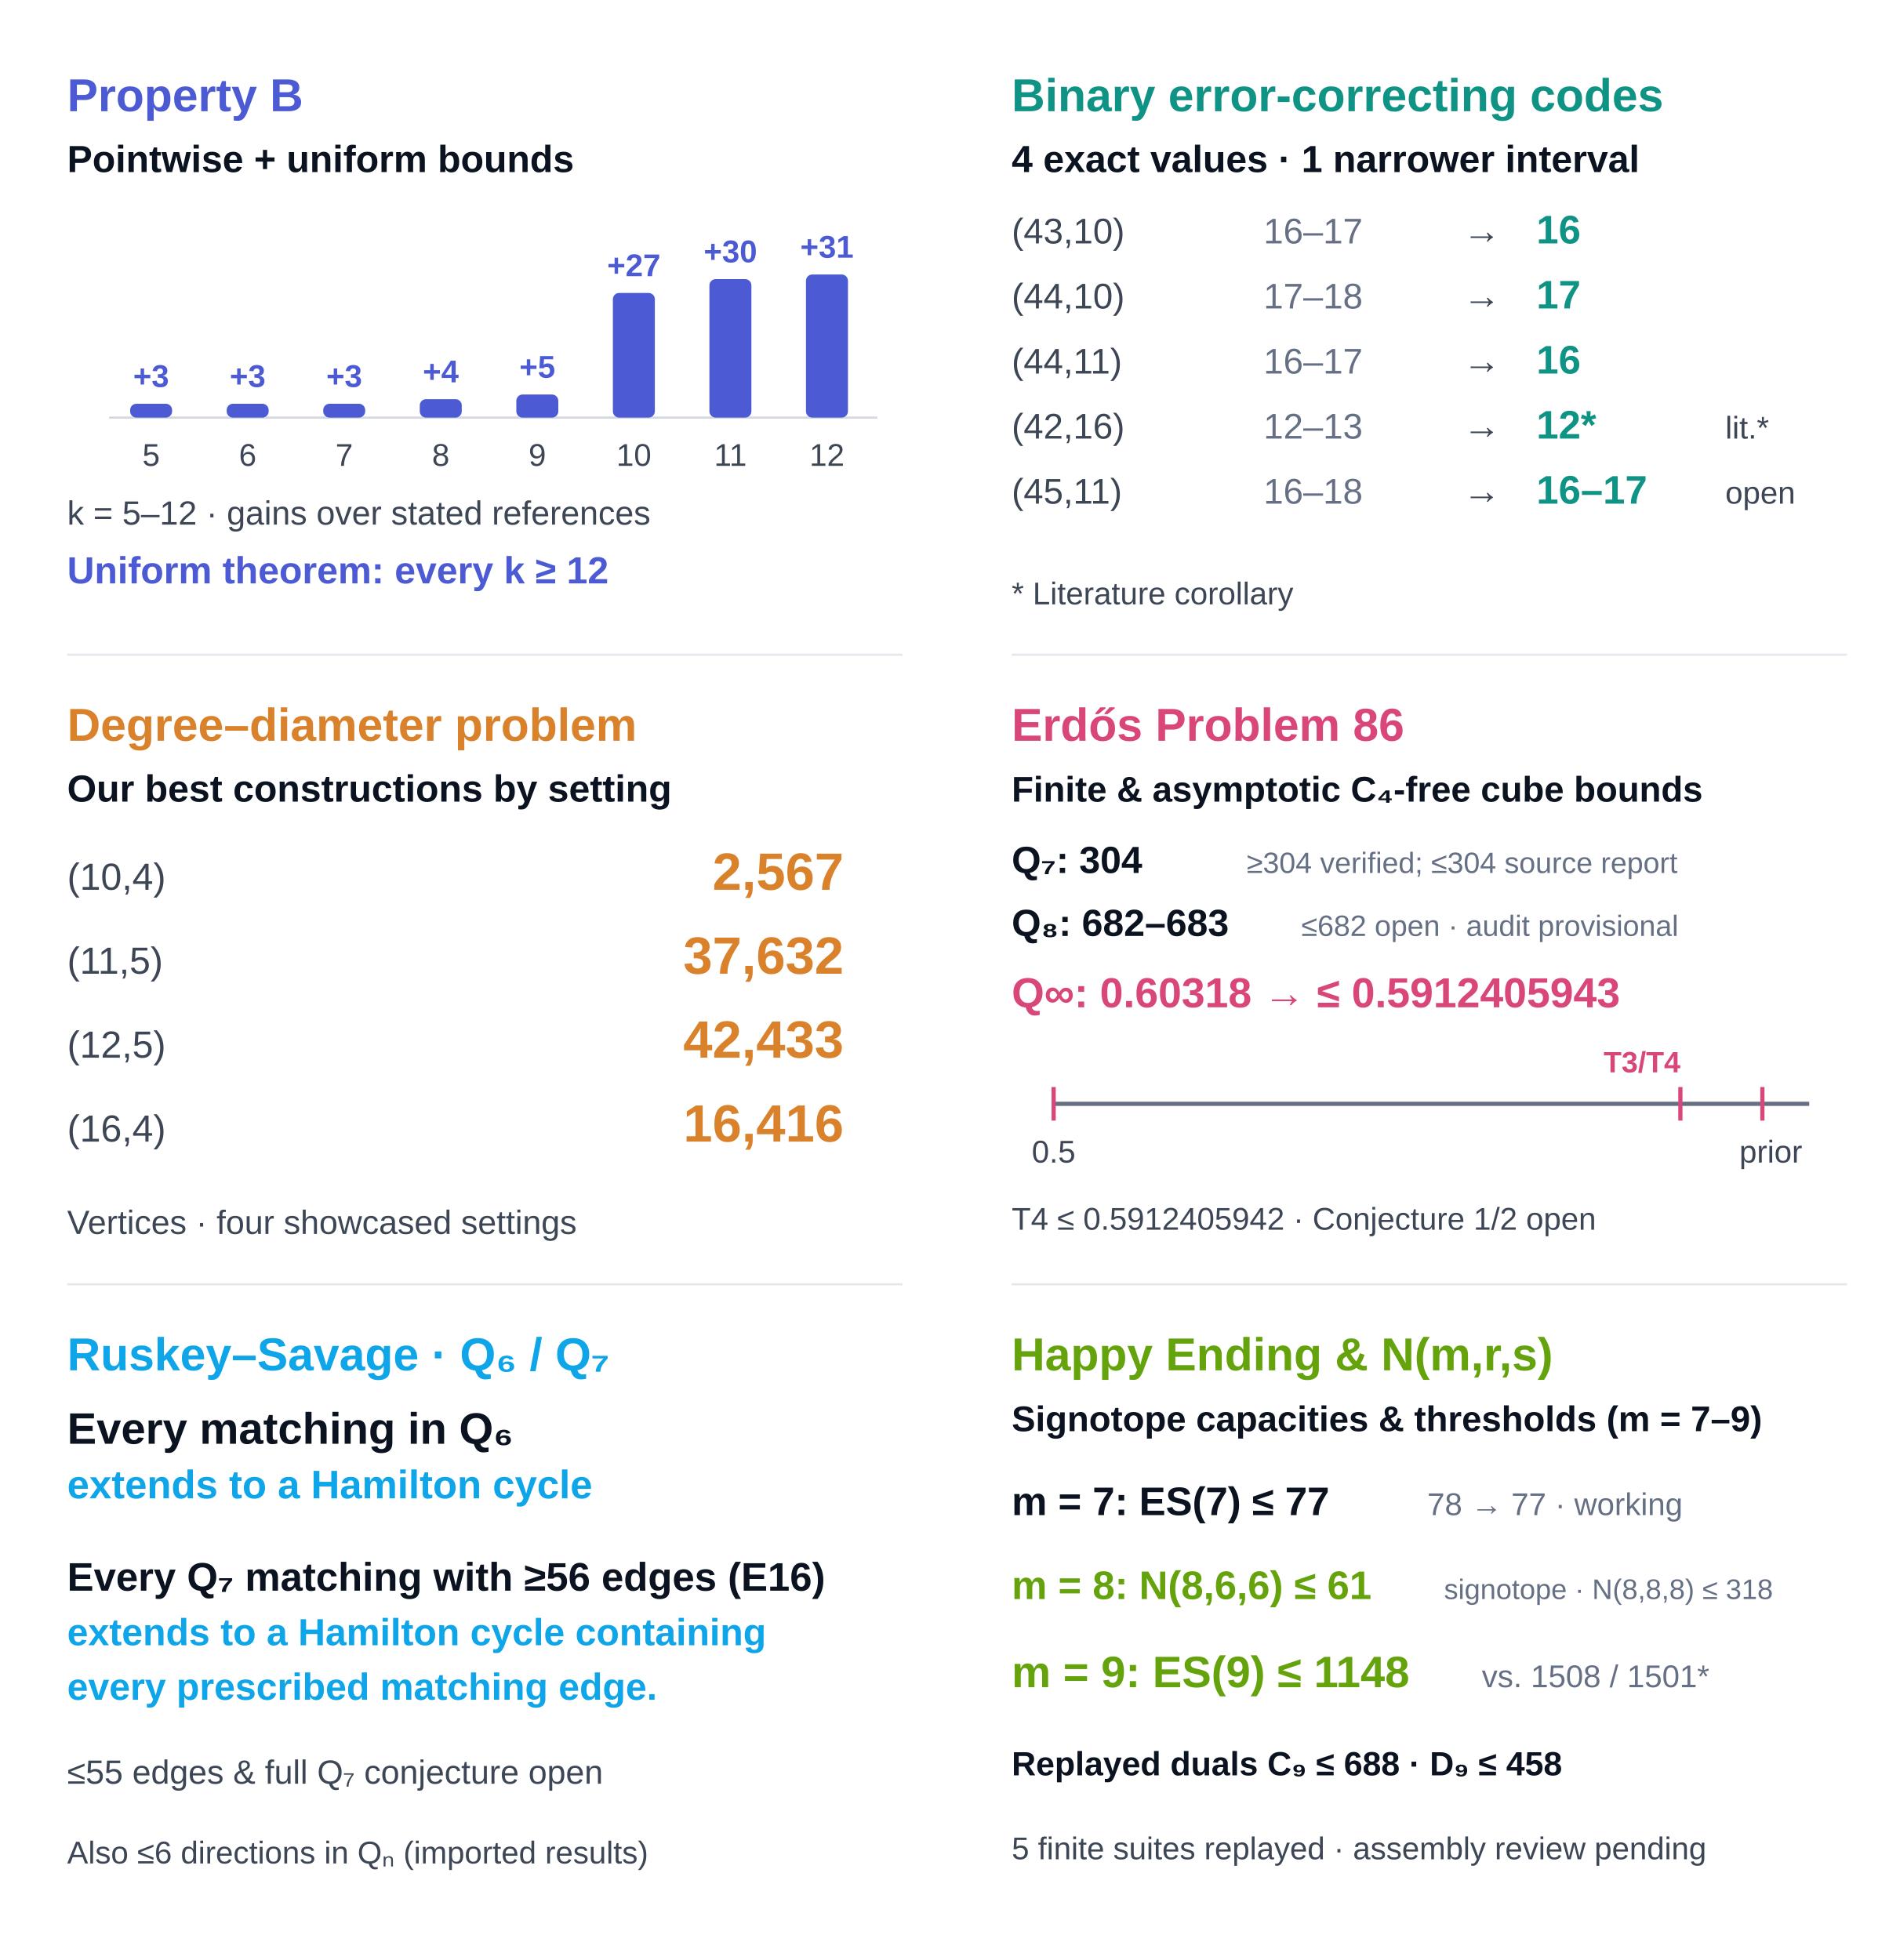
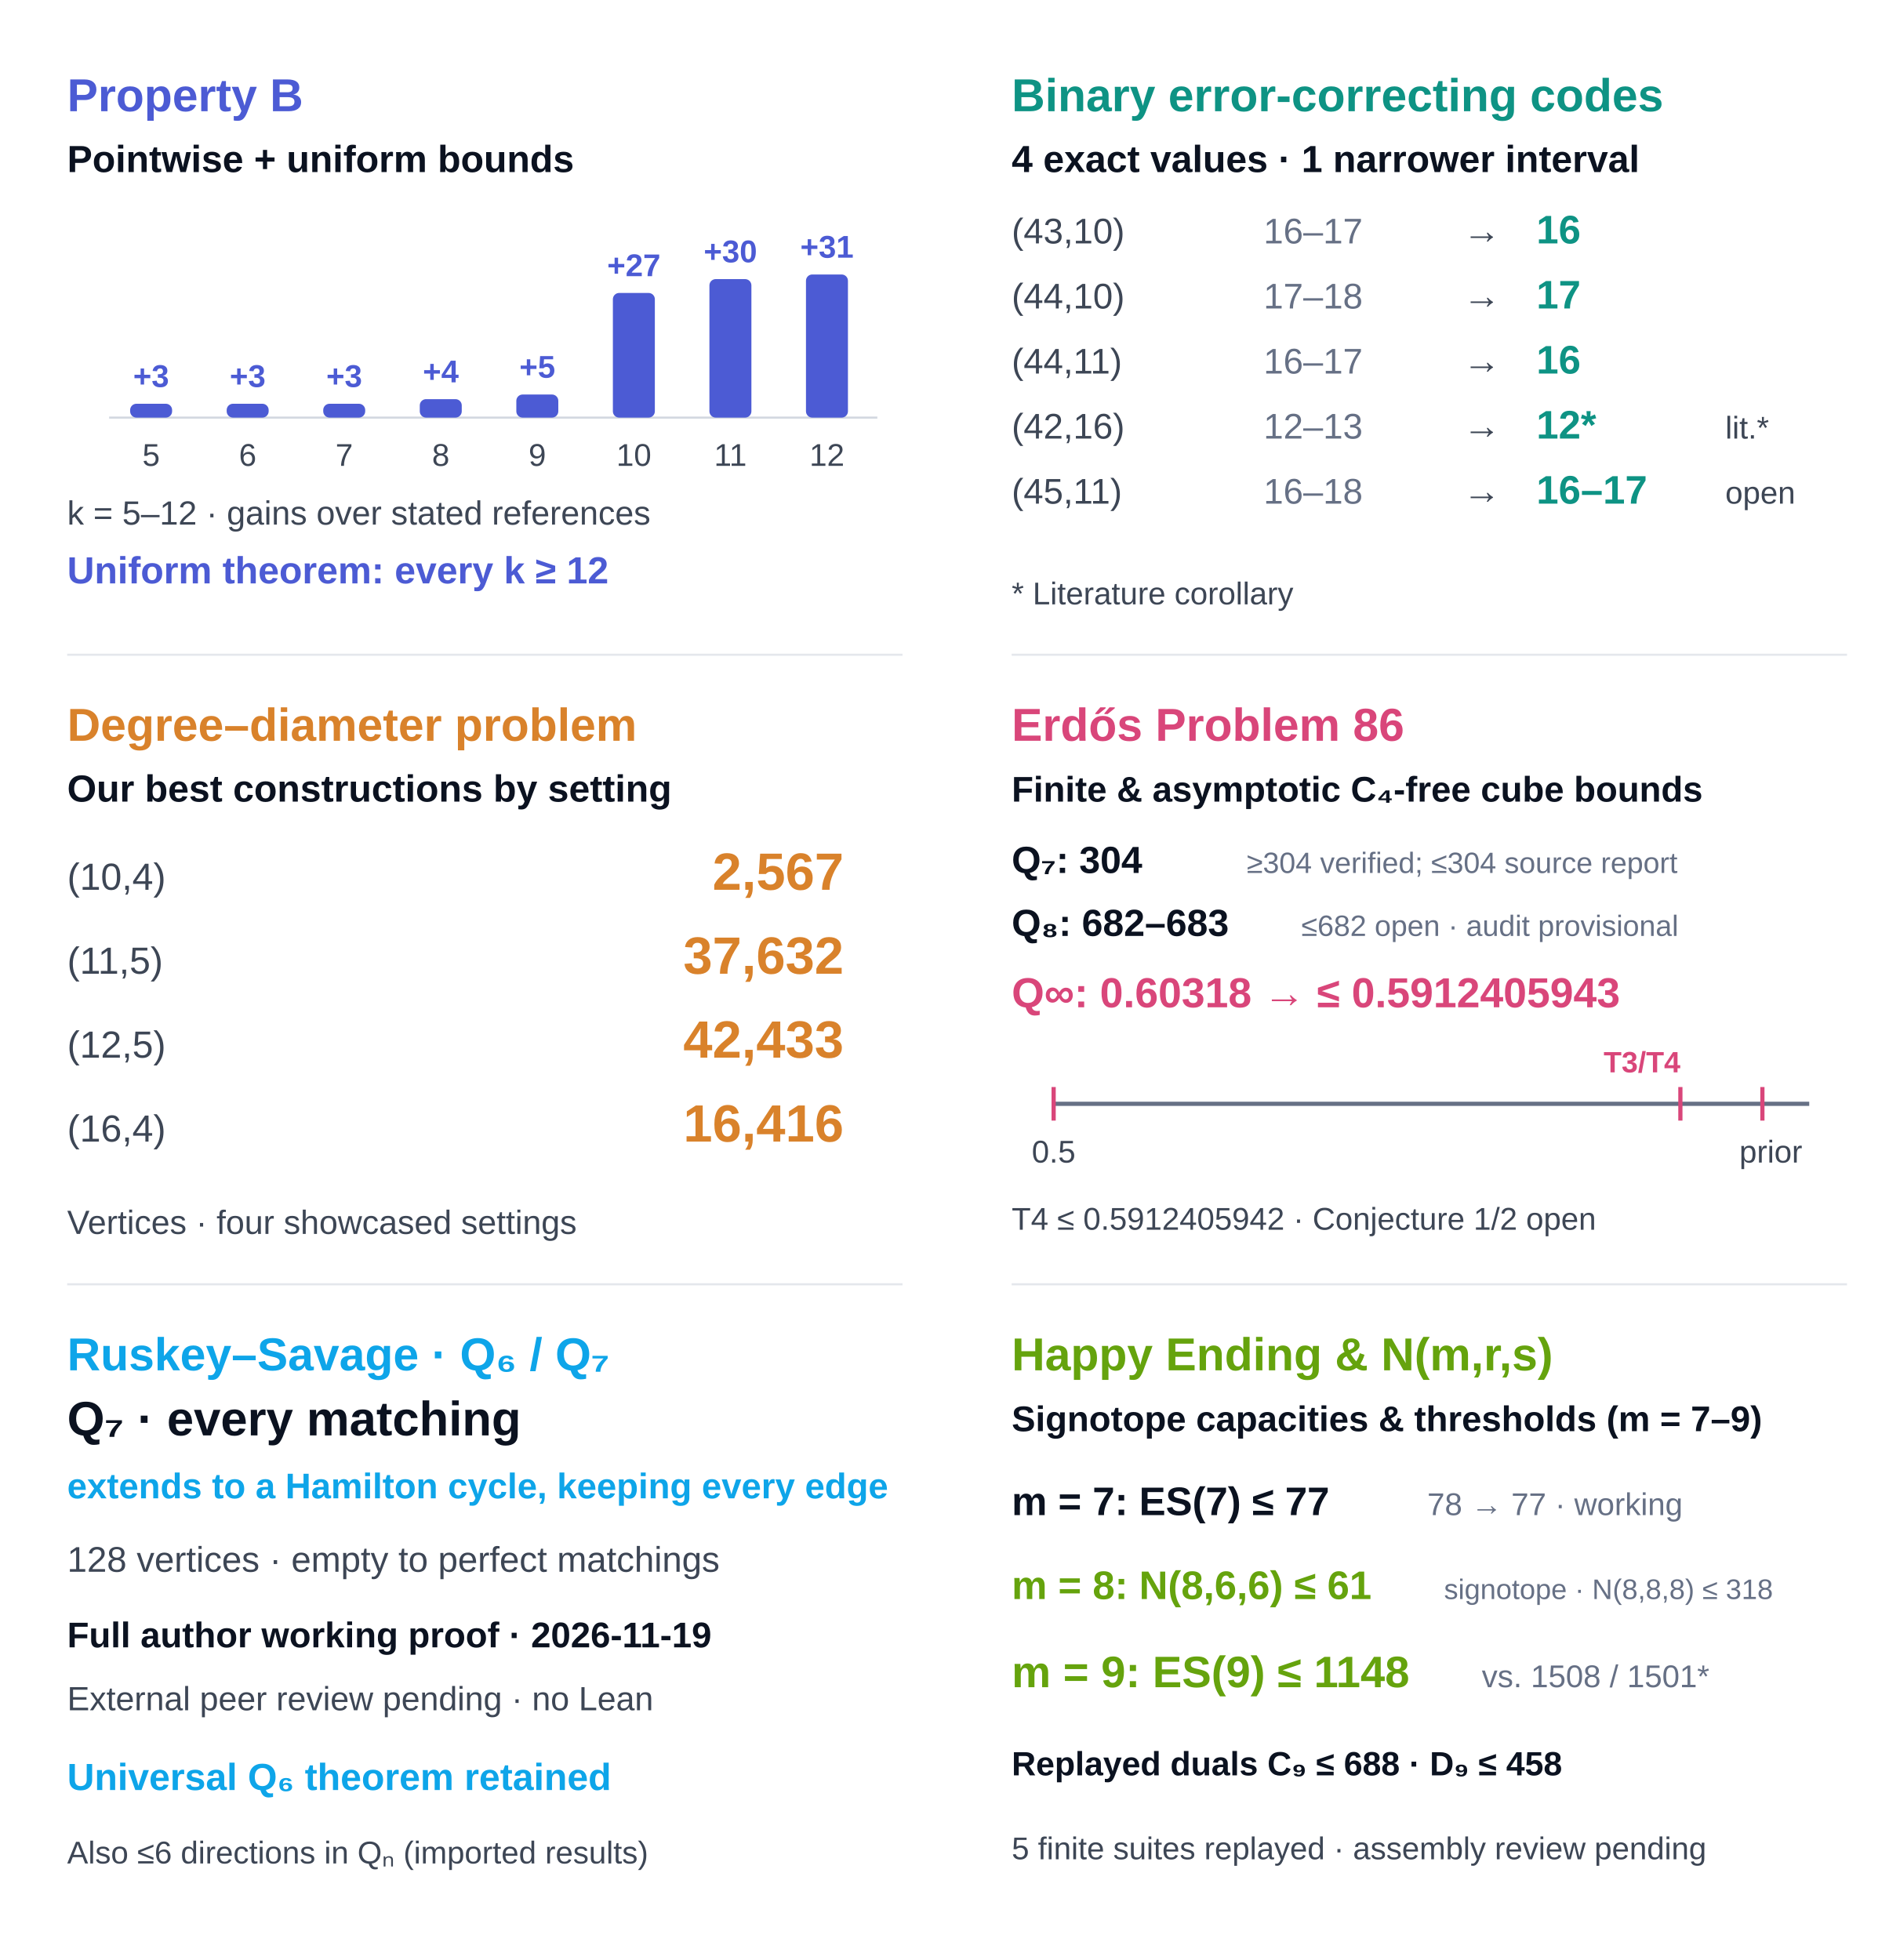
<svg xmlns="http://www.w3.org/2000/svg" width="900" height="934" viewBox="0 0 900 934" role="img">
  <rect width="900" height="934" fill="white" />
  <g font-family="Arial, PingFang SC, Microsoft YaHei, sans-serif">
    <text x="32" y="53" font-size="22" fill="#4C5BD4" font-weight="650" text-anchor="start">Property B</text>
    <text x="32" y="82" font-size="18" fill="#0B1220" font-weight="550" text-anchor="start">Pointwise + uniform bounds</text>
    <line x1="52" y1="199" x2="418" y2="199" stroke="#D3D8E0" stroke-width="1" />
    <rect x="62" y="192.4" width="20" height="6.6" rx="3" fill="#4C5BD4" />
    <text x="72" y="184.4" font-size="15" fill="#4C5BD4" font-weight="600" text-anchor="middle">+3</text>
    <text x="72" y="222" font-size="15" fill="#3D4655" font-weight="400" text-anchor="middle">5</text>
    <rect x="108" y="192.4" width="20" height="6.6" rx="3" fill="#4C5BD4" />
    <text x="118" y="184.4" font-size="15" fill="#4C5BD4" font-weight="600" text-anchor="middle">+3</text>
    <text x="118" y="222" font-size="15" fill="#3D4655" font-weight="400" text-anchor="middle">6</text>
    <rect x="154" y="192.4" width="20" height="6.6" rx="3" fill="#4C5BD4" />
    <text x="164" y="184.4" font-size="15" fill="#4C5BD4" font-weight="600" text-anchor="middle">+3</text>
    <text x="164" y="222" font-size="15" fill="#3D4655" font-weight="400" text-anchor="middle">7</text>
    <rect x="200" y="190.2" width="20" height="8.8" rx="3" fill="#4C5BD4" />
    <text x="210" y="182.2" font-size="15" fill="#4C5BD4" font-weight="600" text-anchor="middle">+4</text>
    <text x="210" y="222" font-size="15" fill="#3D4655" font-weight="400" text-anchor="middle">8</text>
    <rect x="246" y="188.0" width="20" height="11.0" rx="3" fill="#4C5BD4" />
    <text x="256" y="180.0" font-size="15" fill="#4C5BD4" font-weight="600" text-anchor="middle">+5</text>
    <text x="256" y="222" font-size="15" fill="#3D4655" font-weight="400" text-anchor="middle">9</text>
    <rect x="292" y="139.6" width="20" height="59.4" rx="3" fill="#4C5BD4" />
    <text x="302" y="131.6" font-size="15" fill="#4C5BD4" font-weight="600" text-anchor="middle">+27</text>
    <text x="302" y="222" font-size="15" fill="#3D4655" font-weight="400" text-anchor="middle">10</text>
    <rect x="338" y="133.0" width="20" height="66.0" rx="3" fill="#4C5BD4" />
    <text x="348" y="125.0" font-size="15" fill="#4C5BD4" font-weight="600" text-anchor="middle">+30</text>
    <text x="348" y="222" font-size="15" fill="#3D4655" font-weight="400" text-anchor="middle">11</text>
    <rect x="384" y="130.8" width="20" height="68.2" rx="3" fill="#4C5BD4" />
    <text x="394" y="122.8" font-size="15" fill="#4C5BD4" font-weight="600" text-anchor="middle">+31</text>
    <text x="394" y="222" font-size="15" fill="#3D4655" font-weight="400" text-anchor="middle">12</text>
    <text x="32" y="250" font-size="16" fill="#3D4655" font-weight="400" text-anchor="start">k = 5–12 · gains over stated references</text>
    <text x="32" y="278" font-size="18" fill="#4C5BD4" font-weight="550" text-anchor="start">Uniform theorem: every k ≥ 12</text>
    <line x1="32" y1="312" x2="430" y2="312" stroke="#E4E7EC" stroke-width="1" />
    <text x="482" y="53" font-size="22" fill="#0E9384" font-weight="650" text-anchor="start">Binary error-correcting codes</text>
    <text x="482" y="82" font-size="18" fill="#0B1220" font-weight="550" text-anchor="start">4 exact values · 1 narrower interval</text>
    <text x="482" y="116" font-size="17" fill="#3D4655" font-weight="400" text-anchor="start">(43,10)</text>
    <text x="602" y="116" font-size="17" fill="#667085" font-weight="400" text-anchor="start">16–17</text>
    <text x="697" y="116" font-size="18" fill="#3D4655" font-weight="400" text-anchor="start">→</text>
    <text x="732" y="116" font-size="19" fill="#0E9384" font-weight="650" text-anchor="start">16</text>
    <text x="822" y="116" font-size="15" fill="#3D4655" font-weight="400" text-anchor="start" />
    <text x="482" y="147" font-size="17" fill="#3D4655" font-weight="400" text-anchor="start">(44,10)</text>
    <text x="602" y="147" font-size="17" fill="#667085" font-weight="400" text-anchor="start">17–18</text>
    <text x="697" y="147" font-size="18" fill="#3D4655" font-weight="400" text-anchor="start">→</text>
    <text x="732" y="147" font-size="19" fill="#0E9384" font-weight="650" text-anchor="start">17</text>
    <text x="822" y="147" font-size="15" fill="#3D4655" font-weight="400" text-anchor="start" />
    <text x="482" y="178" font-size="17" fill="#3D4655" font-weight="400" text-anchor="start">(44,11)</text>
    <text x="602" y="178" font-size="17" fill="#667085" font-weight="400" text-anchor="start">16–17</text>
    <text x="697" y="178" font-size="18" fill="#3D4655" font-weight="400" text-anchor="start">→</text>
    <text x="732" y="178" font-size="19" fill="#0E9384" font-weight="650" text-anchor="start">16</text>
    <text x="822" y="178" font-size="15" fill="#3D4655" font-weight="400" text-anchor="start" />
    <text x="482" y="209" font-size="17" fill="#3D4655" font-weight="400" text-anchor="start">(42,16)</text>
    <text x="602" y="209" font-size="17" fill="#667085" font-weight="400" text-anchor="start">12–13</text>
    <text x="697" y="209" font-size="18" fill="#3D4655" font-weight="400" text-anchor="start">→</text>
    <text x="732" y="209" font-size="19" fill="#0E9384" font-weight="650" text-anchor="start">12*</text>
    <text x="822" y="209" font-size="15" fill="#3D4655" font-weight="400" text-anchor="start">lit.*</text>
    <text x="482" y="240" font-size="17" fill="#3D4655" font-weight="400" text-anchor="start">(45,11)</text>
    <text x="602" y="240" font-size="17" fill="#667085" font-weight="400" text-anchor="start">16–18</text>
    <text x="697" y="240" font-size="18" fill="#3D4655" font-weight="400" text-anchor="start">→</text>
    <text x="732" y="240" font-size="19" fill="#0E9384" font-weight="650" text-anchor="start">16–17</text>
    <text x="822" y="240" font-size="15" fill="#3D4655" font-weight="400" text-anchor="start">open</text>
    <text x="482" y="288" font-size="15" fill="#3D4655" font-weight="400" text-anchor="start">* Literature corollary</text>
    <line x1="482" y1="312" x2="880" y2="312" stroke="#E4E7EC" stroke-width="1" />
    <text x="32" y="353" font-size="22" fill="#D9822B" font-weight="650" text-anchor="start">Degree–diameter problem</text>
    <text x="32" y="382" font-size="18" fill="#0B1220" font-weight="550" text-anchor="start">Our best constructions by setting</text>
    <text x="32" y="424" font-size="18" fill="#3D4655" font-weight="400" text-anchor="start">(10,4)</text>
    <text x="402" y="424" font-size="25" fill="#D9822B" font-weight="650" text-anchor="end">2,567</text>
    <text x="32" y="464" font-size="18" fill="#3D4655" font-weight="400" text-anchor="start">(11,5)</text>
    <text x="402" y="464" font-size="25" fill="#D9822B" font-weight="650" text-anchor="end">37,632</text>
    <text x="32" y="504" font-size="18" fill="#3D4655" font-weight="400" text-anchor="start">(12,5)</text>
    <text x="402" y="504" font-size="25" fill="#D9822B" font-weight="650" text-anchor="end">42,433</text>
    <text x="32" y="544" font-size="18" fill="#3D4655" font-weight="400" text-anchor="start">(16,4)</text>
    <text x="402" y="544" font-size="25" fill="#D9822B" font-weight="650" text-anchor="end">16,416</text>
    <text x="32" y="588" font-size="16" fill="#3D4655" font-weight="400" text-anchor="start">Vertices · four showcased settings</text>
    <line x1="32" y1="612" x2="430" y2="612" stroke="#E4E7EC" stroke-width="1" />
    <text x="482" y="353" font-size="22" fill="#D9467A" font-weight="650" text-anchor="start">Erdős Problem 86</text>
    <text x="482" y="382" font-size="17" fill="#0B1220" font-weight="550" text-anchor="start">Finite &amp; asymptotic C₄-free cube bounds</text>
    <text x="482" y="416" font-size="18" fill="#0B1220" font-weight="600" text-anchor="start">Q₇: 304</text>
    <text x="594" y="416" font-size="14" fill="#667085" font-weight="400" text-anchor="start">≥304 verified; ≤304 source report</text>
    <text x="482" y="446" font-size="18" fill="#0B1220" font-weight="600" text-anchor="start">Q₈: 682–683</text>
    <text x="620" y="446" font-size="14" fill="#667085" font-weight="400" text-anchor="start">≤682 open · audit provisional</text>
    <text x="482" y="480" font-size="20" fill="#D9467A" font-weight="650" text-anchor="start">Q∞: 0.60318 → ≤ 0.5912405943</text>
    <line x1="502.0" y1="526" x2="862.0" y2="526" stroke="#667085" stroke-width="2" />
    <line x1="502.0" y1="518" x2="502.0" y2="534" stroke="#D9467A" stroke-width="2" />
    <line x1="800.606" y1="518" x2="800.606" y2="534" stroke="#D9467A" stroke-width="2" />
    <line x1="839.68" y1="518" x2="839.68" y2="534" stroke="#D9467A" stroke-width="2" />
    <text x="502.0" y="554" font-size="15" fill="#3D4655" font-weight="400" text-anchor="middle">0.5</text>
    <text x="800.606" y="511" font-size="14" fill="#D9467A" font-weight="600" text-anchor="end">T3/T4</text>
    <text x="843.68" y="554" font-size="15" fill="#3D4655" font-weight="400" text-anchor="middle">prior</text>
    <text x="482" y="586" font-size="15" fill="#3D4655" font-weight="400" text-anchor="start">T4 ≤ 0.5912405942 · Conjecture 1/2 open</text>
    <line x1="482" y1="612" x2="880" y2="612" stroke="#E4E7EC" stroke-width="1" />
    <text x="32" y="653" font-size="22" fill="#0EA5E9" font-weight="650" text-anchor="start">Ruskey–Savage · Q₆ / Q₇</text>
-     <text x="32" y="688" font-size="21" fill="#0B1220" font-weight="600" text-anchor="start">Every matching in Q₆</text>
-     <text x="32" y="714" font-size="19" fill="#0EA5E9" font-weight="600" text-anchor="start">extends to a Hamilton cycle</text>
-     <text x="32" y="758" font-size="19" fill="#0B1220" font-weight="600" text-anchor="start">Every Q₇ matching with ≥56 edges (E16)</text>
-     <text x="32" y="784" font-size="18" fill="#0EA5E9" font-weight="600" text-anchor="start">extends to a Hamilton cycle containing</text>
-     <text x="32" y="810" font-size="18" fill="#0EA5E9" font-weight="600" text-anchor="start">every prescribed matching edge.</text>
-     <text x="32" y="850" font-size="16" fill="#3D4655" font-weight="400" text-anchor="start">≤55 edges &amp; full Q₇ conjecture open</text>
+     <text x="32" y="684" font-size="23" fill="#0B1220" font-weight="600" text-anchor="start">Q₇ · every matching</text>
+     <text x="32" y="714" font-size="17" fill="#0EA5E9" font-weight="600" text-anchor="start">extends to a Hamilton cycle, keeping every edge</text>
+     <text x="32" y="749" font-size="17" fill="#3D4655" font-weight="400" text-anchor="start">128 vertices · empty to perfect matchings</text>
+     <text x="32" y="785" font-size="17" fill="#0B1220" font-weight="550" text-anchor="start">Full author working proof · 2026-11-19</text>
+     <text x="32" y="815" font-size="16" fill="#3D4655" font-weight="400" text-anchor="start">External peer review pending · no Lean</text>
+     <text x="32" y="853" font-size="18" fill="#0EA5E9" font-weight="550" text-anchor="start">Universal Q₆ theorem retained</text>
    <text x="32" y="888" font-size="15" fill="#3D4655" font-weight="400" text-anchor="start">Also ≤6 directions in Qₙ (imported results)</text>
    <text x="482" y="653" font-size="22" fill="#65A30D" font-weight="650" text-anchor="start">Happy Ending &amp; N(m,r,s)</text>
    <text x="482" y="682" font-size="17" fill="#0B1220" font-weight="550" text-anchor="start">Signotope capacities &amp; thresholds (m = 7–9)</text>
    <text x="482" y="722" font-size="19" fill="#0B1220" font-weight="600" text-anchor="start">m = 7: ES(7) ≤ 77</text>
    <text x="680" y="722" font-size="15" fill="#667085" font-weight="400" text-anchor="start">78 → 77 · working</text>
    <text x="482" y="762" font-size="19" fill="#65A30D" font-weight="650" text-anchor="start">m = 8: N(8,6,6) ≤ 61</text>
    <text x="688" y="762" font-size="13.5" fill="#667085" font-weight="400" text-anchor="start">signotope · N(8,8,8) ≤ 318</text>
    <text x="482" y="804" font-size="21" fill="#65A30D" font-weight="650" text-anchor="start">m = 9: ES(9) ≤ 1148</text>
    <text x="706" y="804" font-size="15" fill="#667085" font-weight="400" text-anchor="start">vs. 1508 / 1501*</text>
    <text x="482" y="846" font-size="16" fill="#0B1220" font-weight="550" text-anchor="start">Replayed duals C₉ ≤ 688 · D₉ ≤ 458</text>
    <text x="482" y="886" font-size="15" fill="#3D4655" font-weight="400" text-anchor="start">5 finite suites replayed · assembly review pending</text>
  </g>
</svg>
